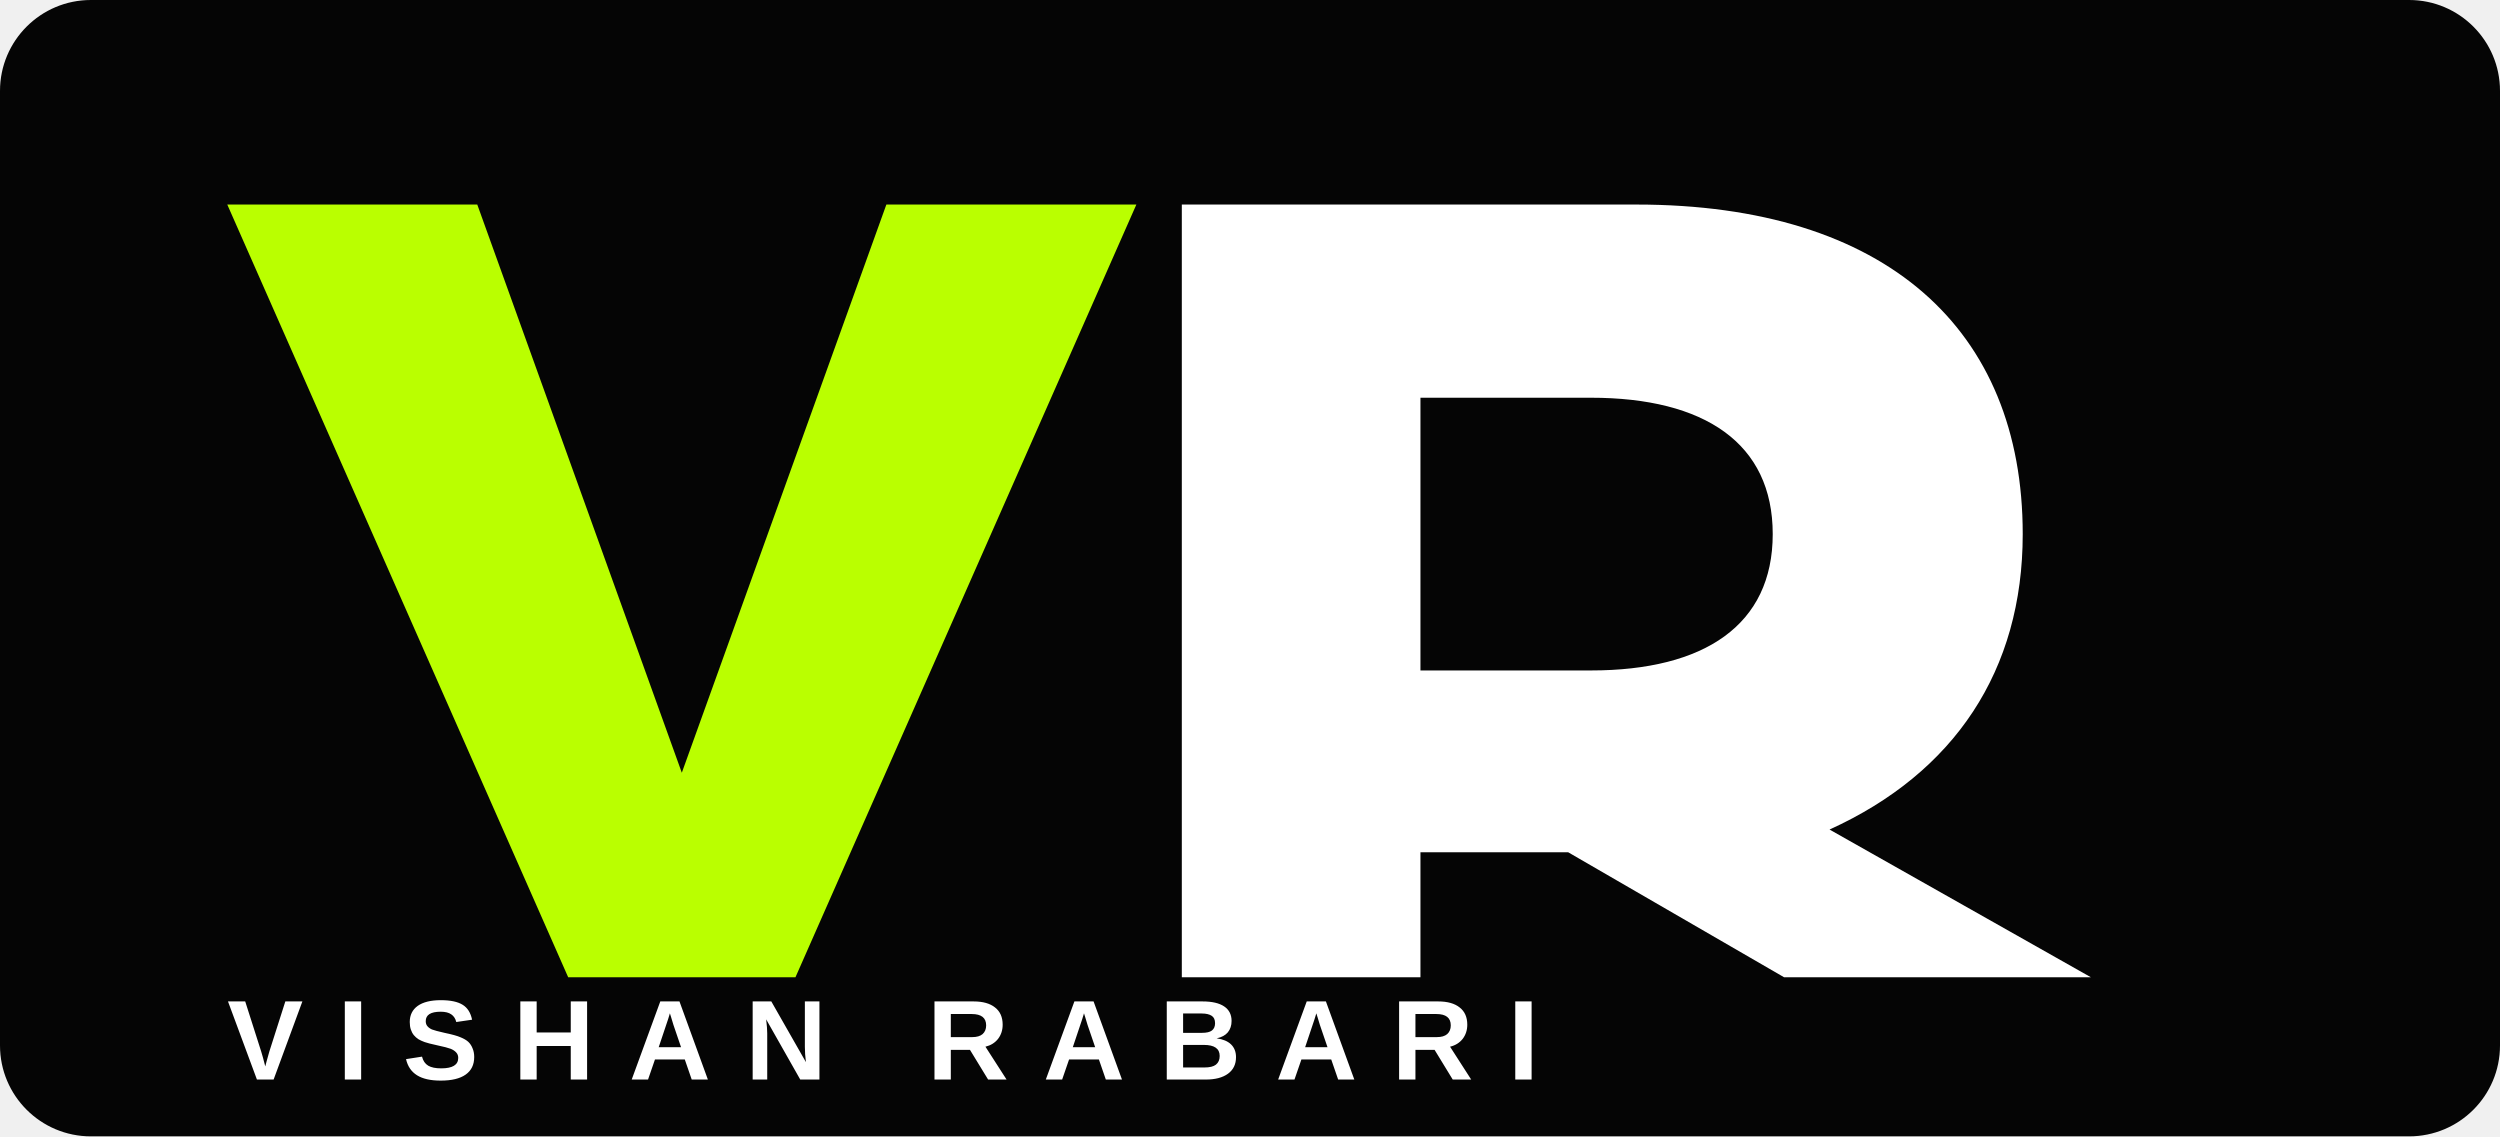
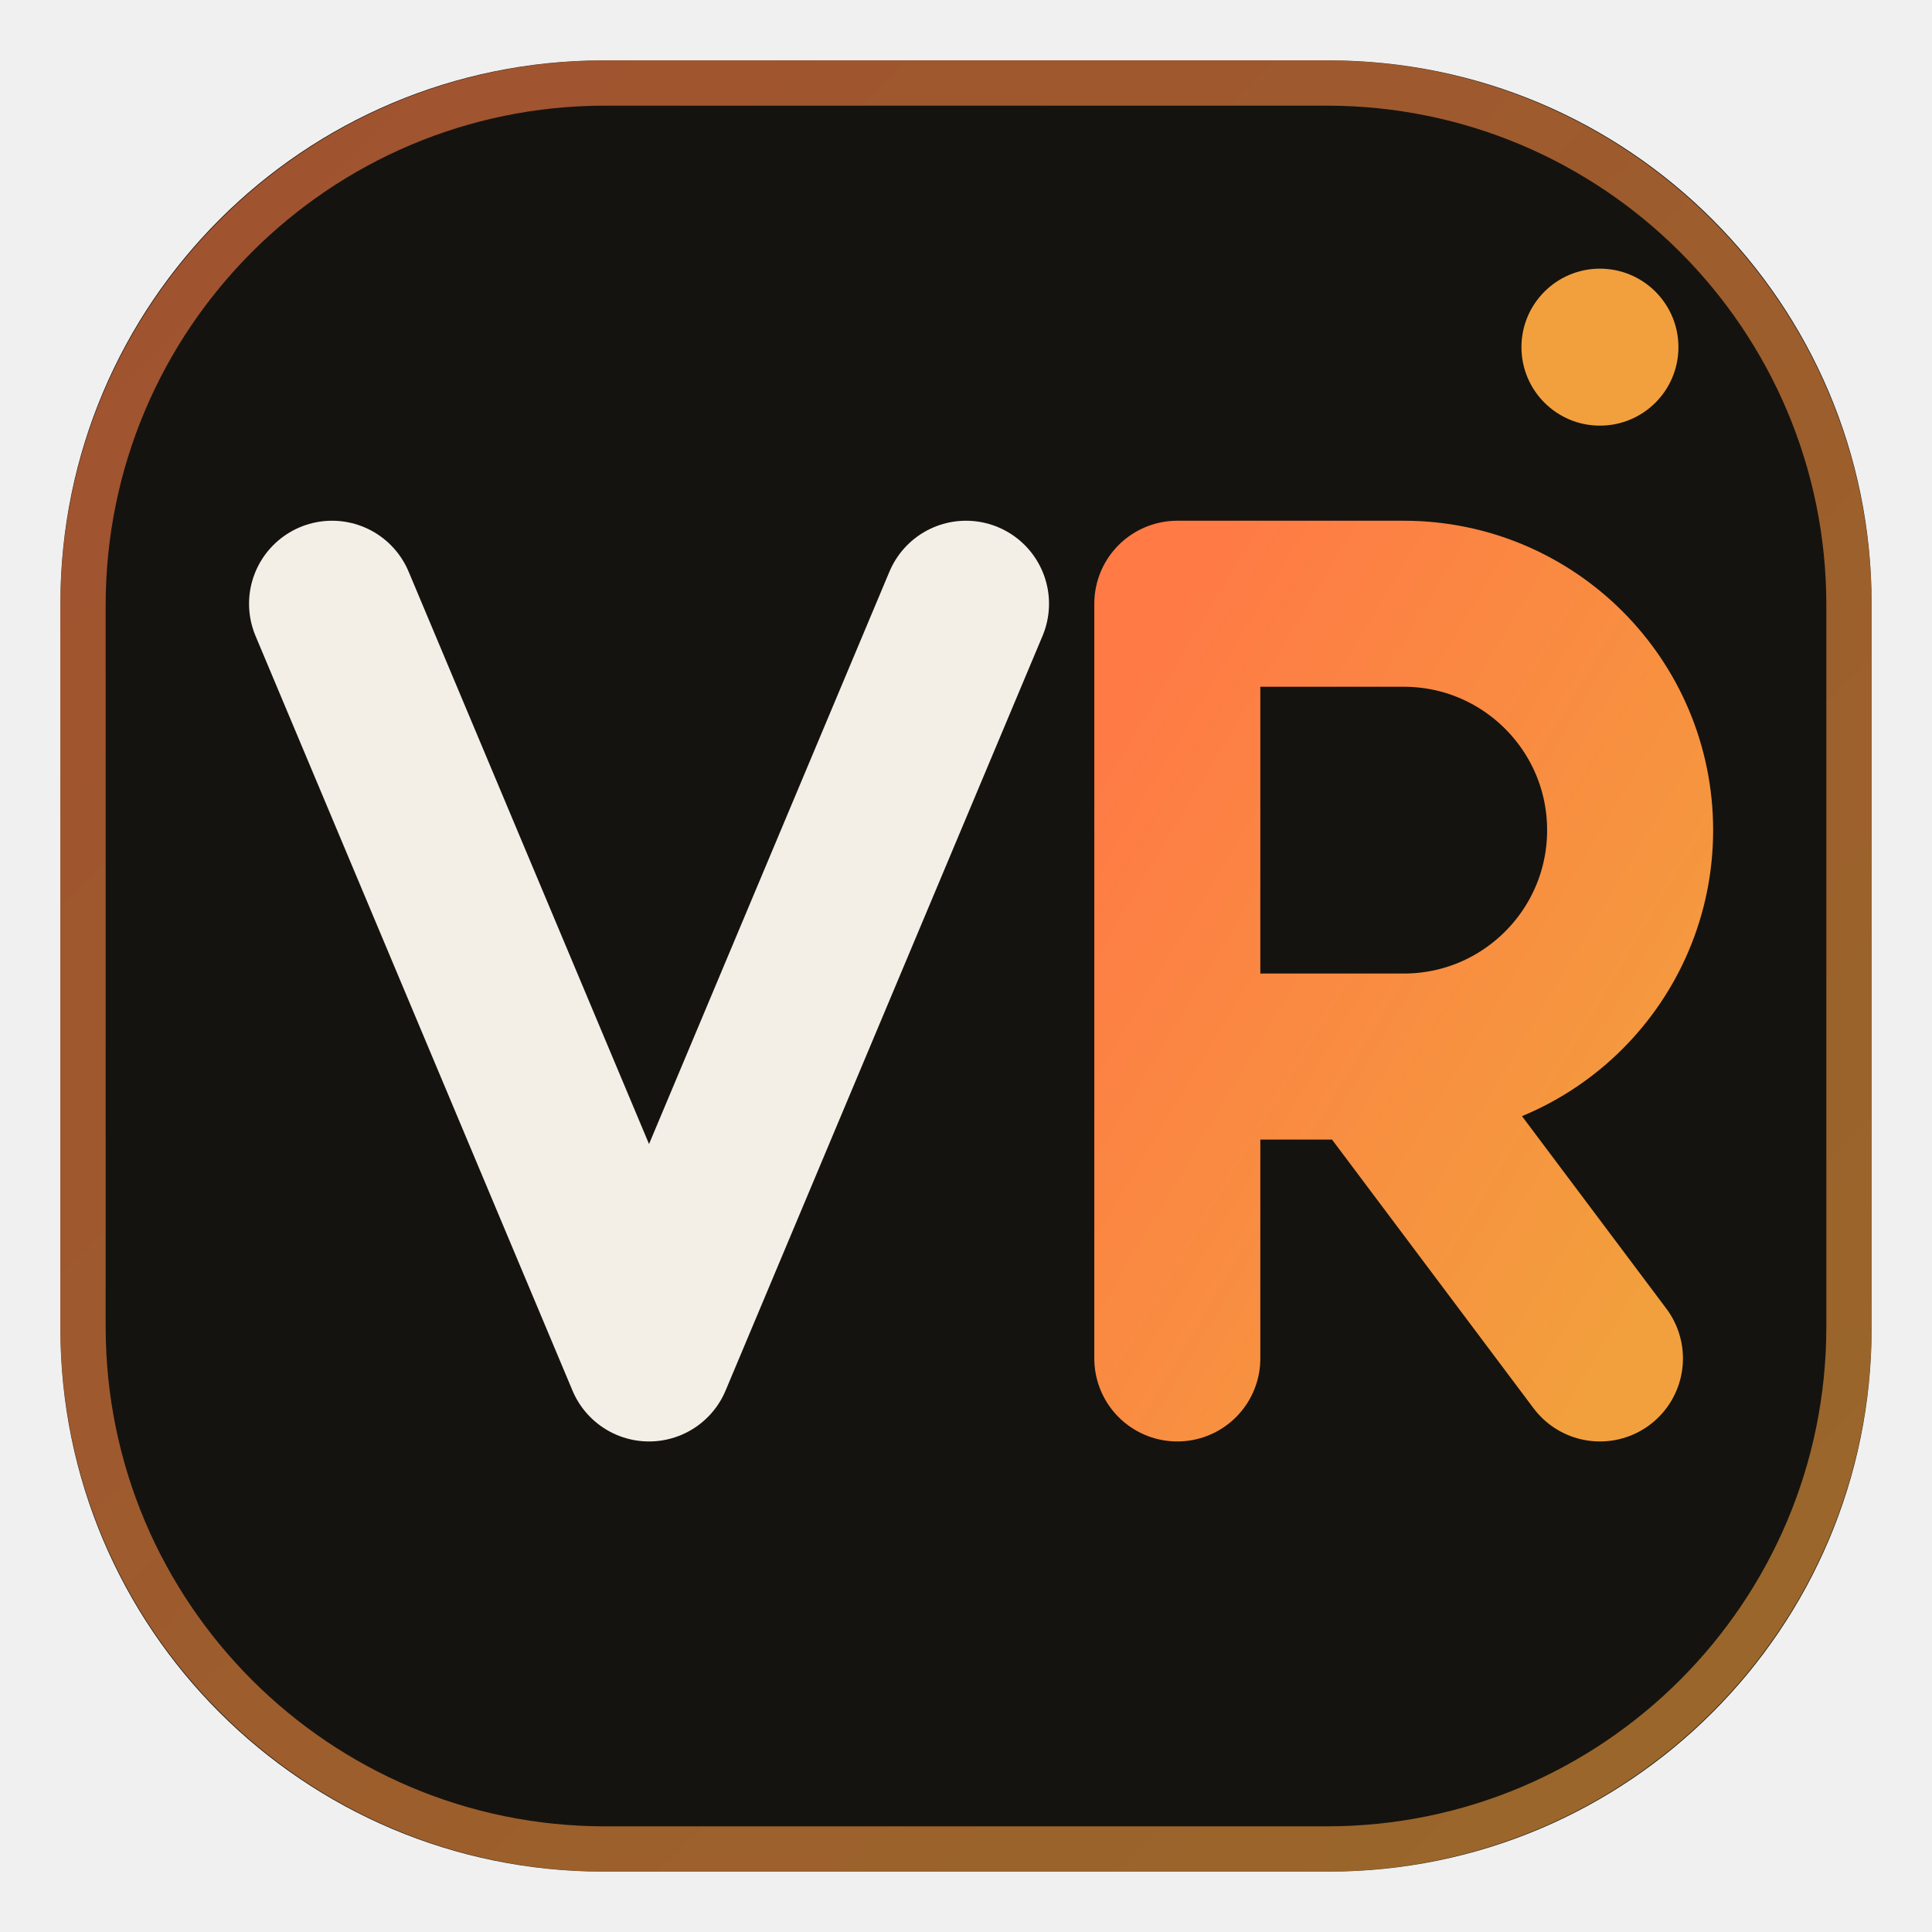
- <svg xmlns="http://www.w3.org/2000/svg" viewBox="0 0 220 100">
-   <rect width="220" height="100" rx="8" fill="#050505" />
-   <path d="M20 18h22l18 50 18-50h22L70 86H50z" fill="#baff00" />
-   <path d="M104 18h40c22 0 34 11 34 29 0 12-6 21-17 26l23 13h-27l-19-11h-13v11h-21zm21 17v24h15c10 0 16-4 16-12s-6-12-16-12z" fill="#fff" />
-   <text x="20" y="95" fill="#fff" font-family="Arial,sans-serif" font-size="10" font-weight="700" letter-spacing="3">VISHAN RABARI</text>
+ <svg xmlns="http://www.w3.org/2000/svg" viewBox="0 0 64 64">
+   <defs>
+     <linearGradient id="g" x1="0" y1="0" x2="1" y2="1">
+       <stop offset="0" stop-color="#ff7a45" />
+       <stop offset="1" stop-color="#f2a03d" />
+     </linearGradient>
+   </defs>
+   <rect x="2" y="2" width="60" height="60" rx="18" fill="#15130f" />
+   <rect x="2.75" y="2.75" width="58.5" height="58.5" rx="17.3" fill="none" stroke="url(#g)" stroke-width="1.5" opacity=".6" />
+   <path d="M11 20 L21.5 45 L32 20" fill="none" stroke="#f4efe6" stroke-width="5.5" stroke-linecap="round" stroke-linejoin="round" />
+   <path d="M39 45 V20 H46.5 a7.5 7.5 0 0 1 0 15 H39 M45.5 35 L53 45" fill="none" stroke="url(#g)" stroke-width="5.5" stroke-linecap="round" stroke-linejoin="round" />
+   <circle cx="53" cy="11.5" r="2.6" fill="#f2a03d" />
</svg>
